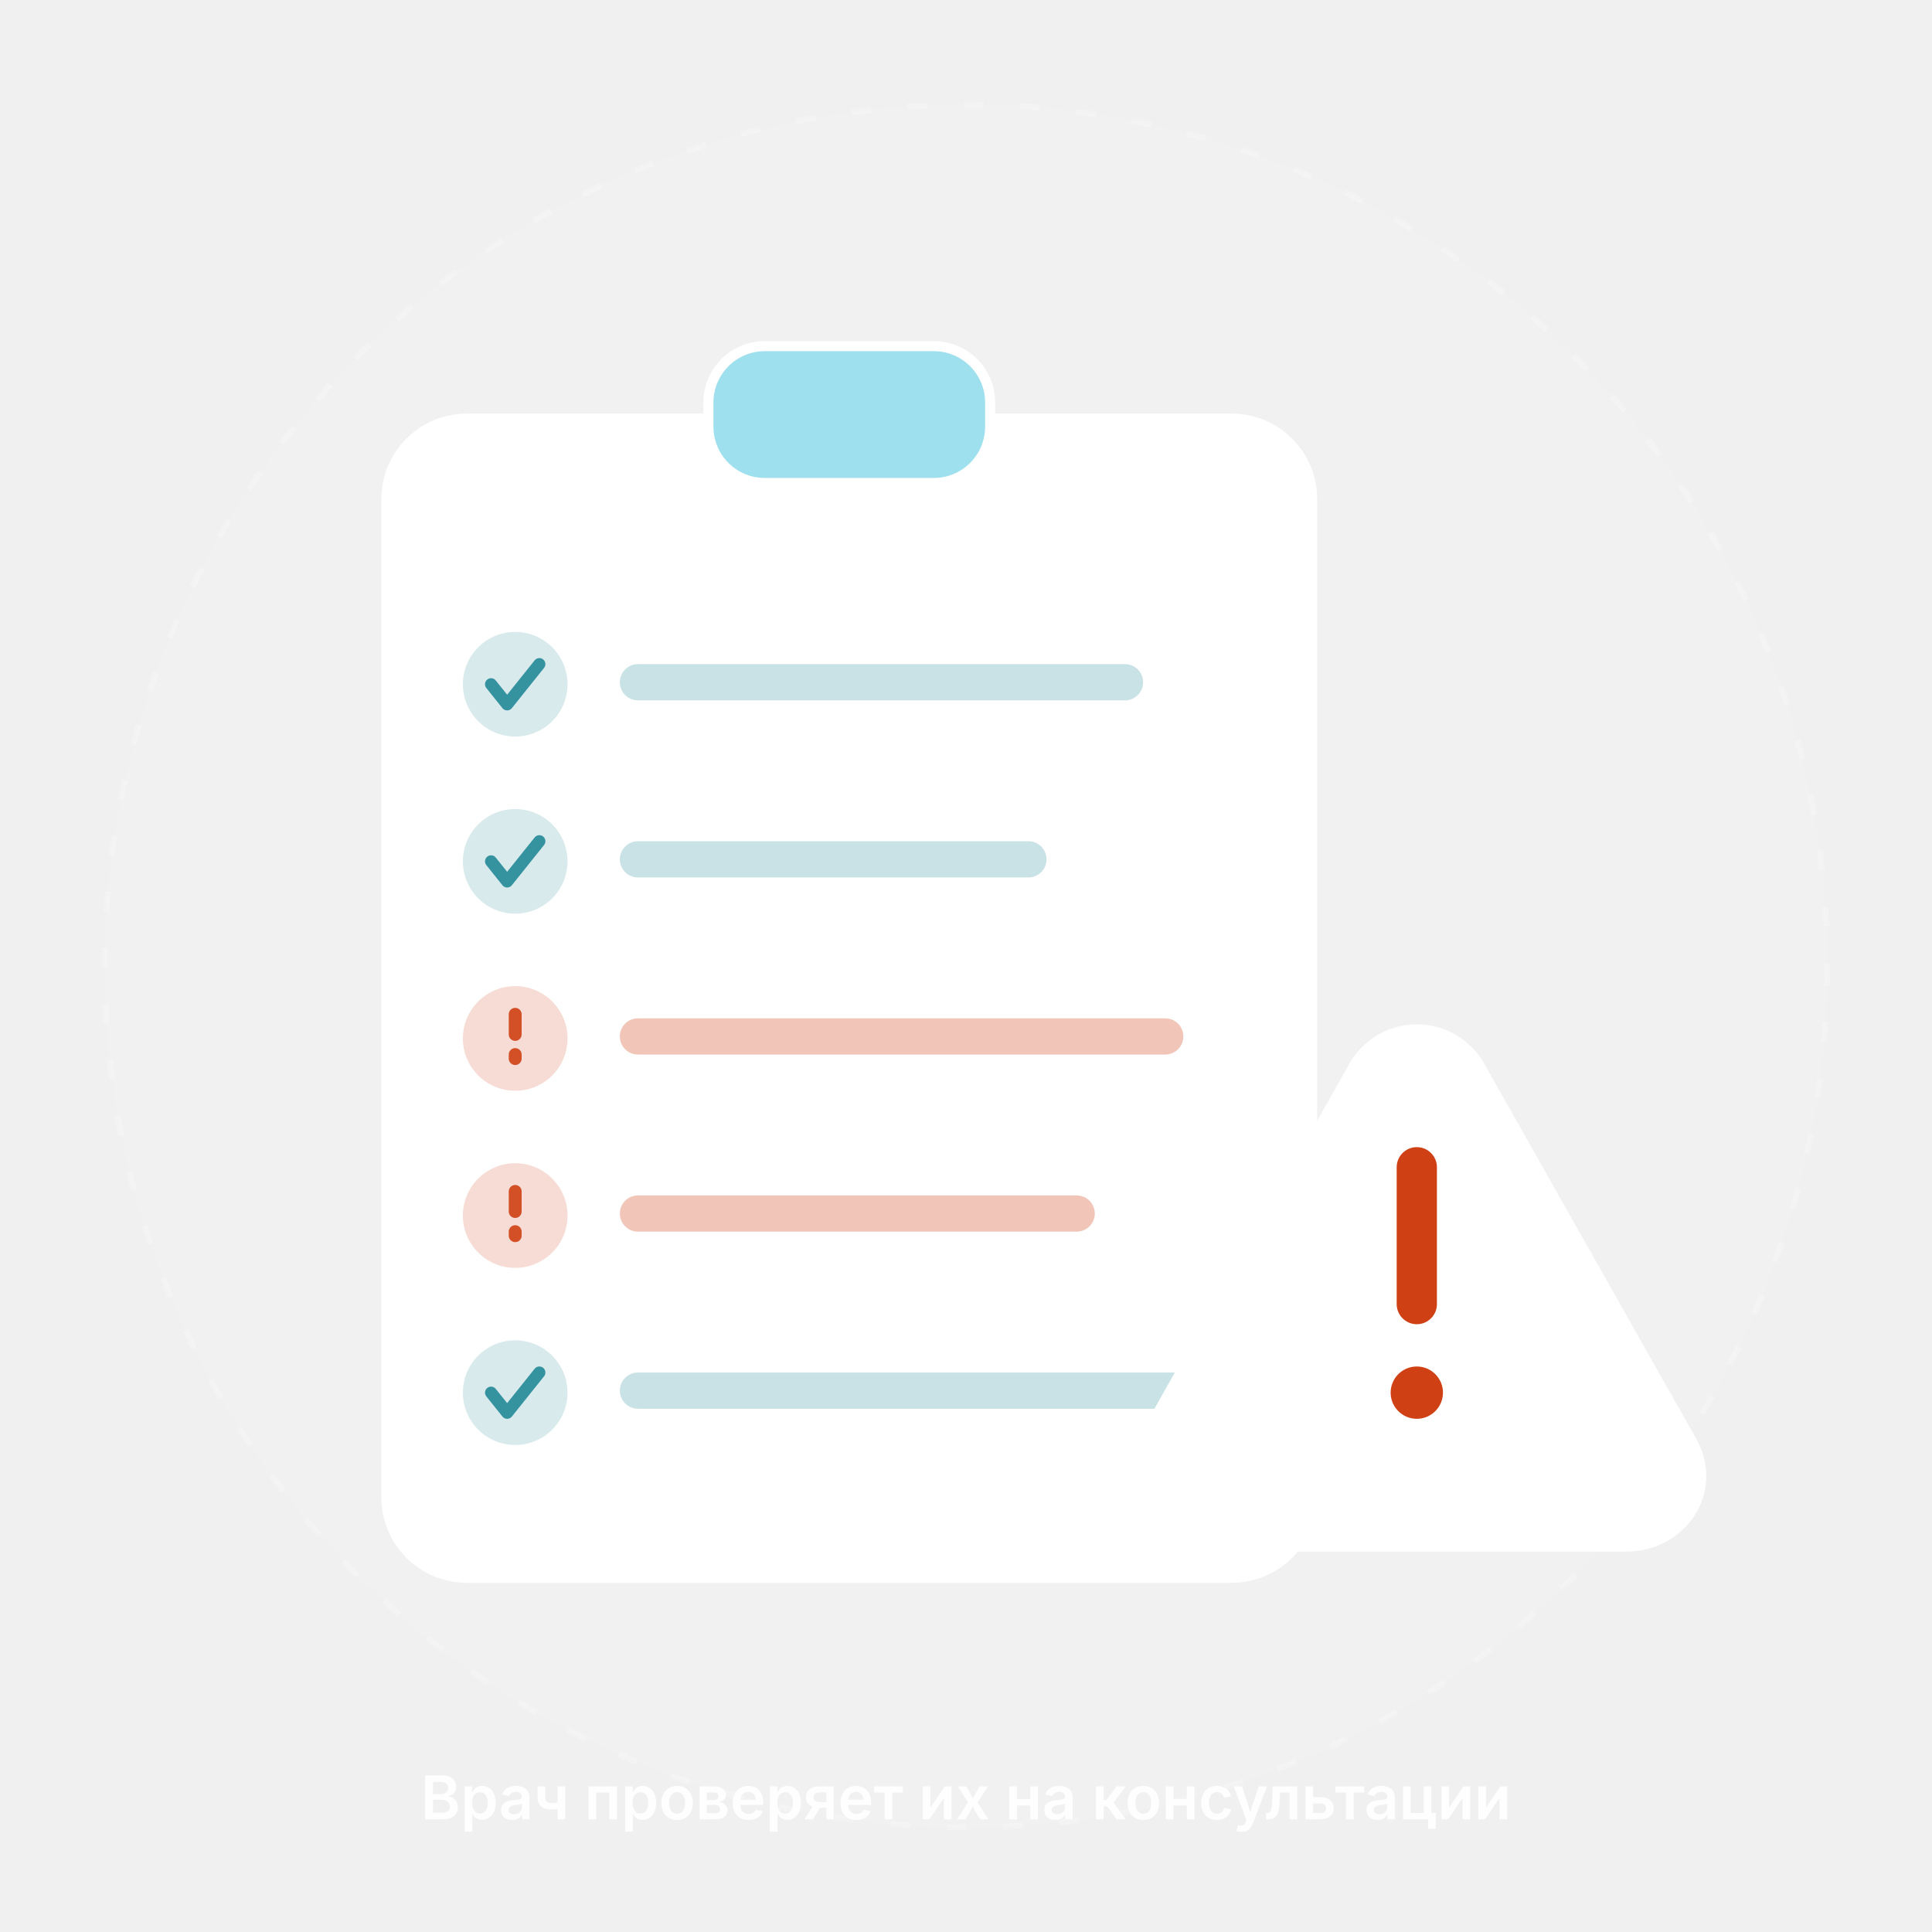
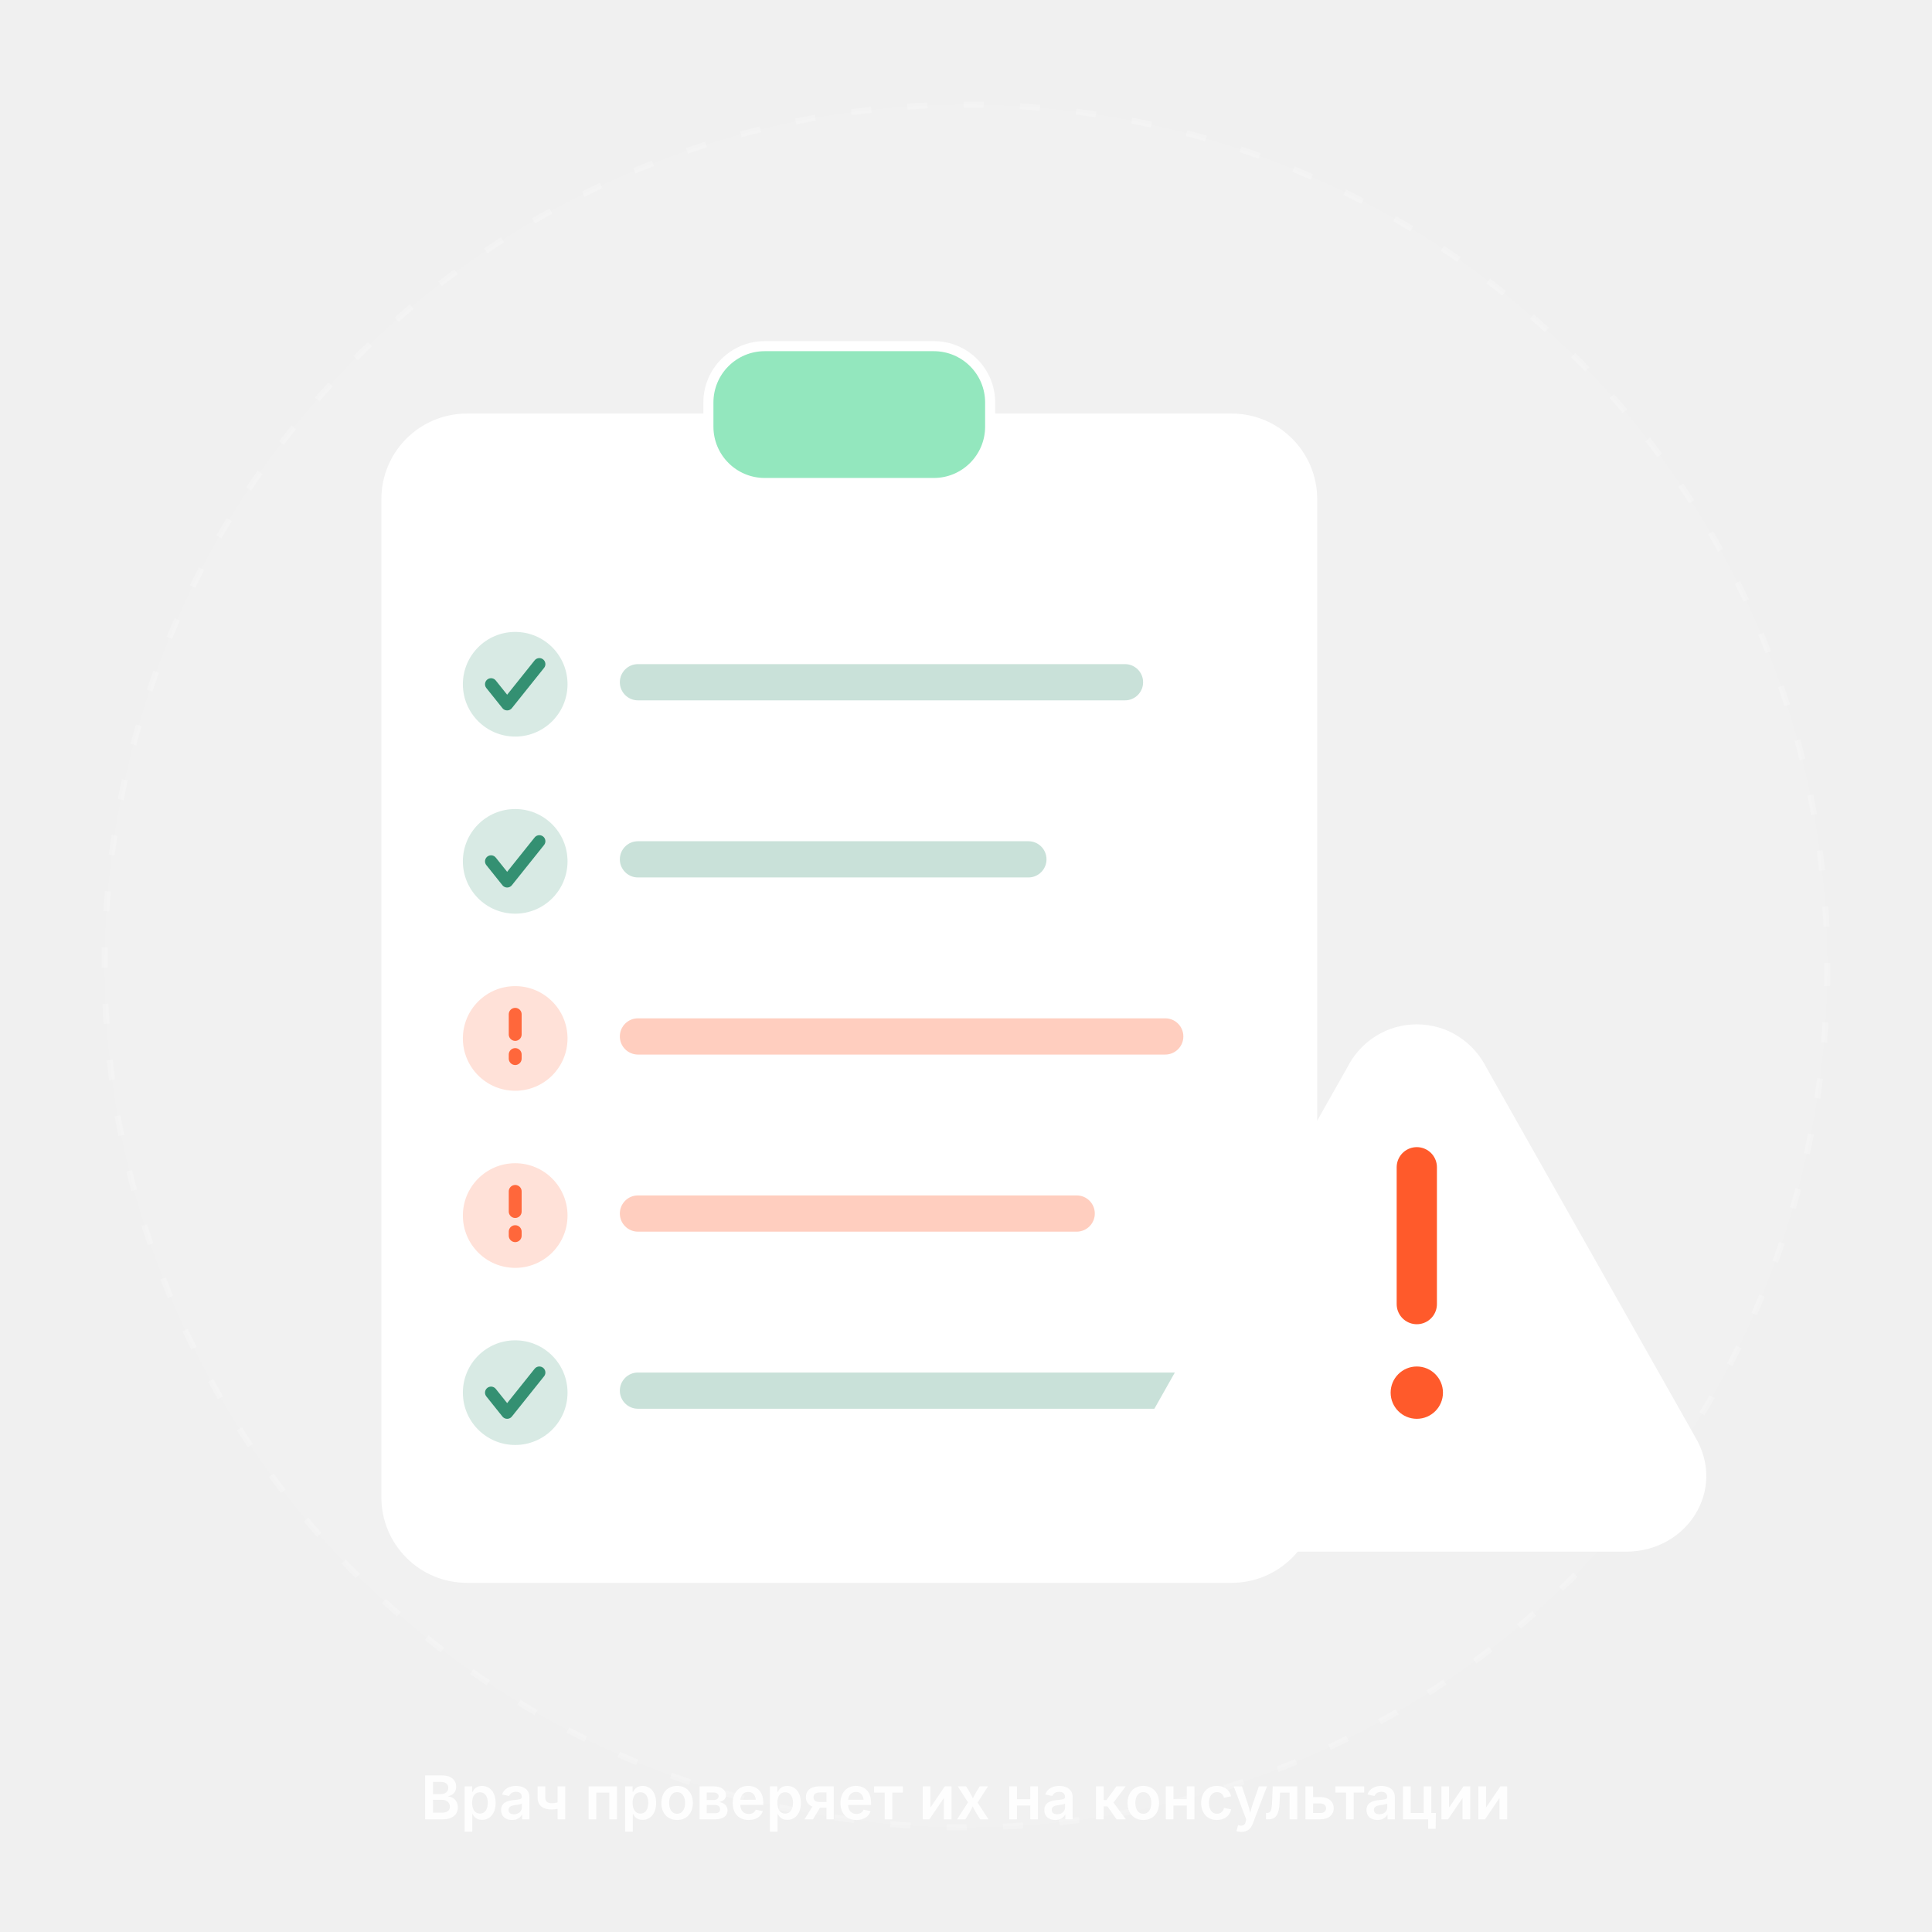
<svg xmlns="http://www.w3.org/2000/svg" viewBox="0 0 480 480" role="img" aria-label="Противопоказания: список ограничений, которые врач проверяет на консультации">
  <circle cx="240" cy="240" r="214" fill="#fff" opacity=".07" />
  <circle cx="240" cy="240" r="214" fill="none" stroke="#fff" stroke-opacity=".18" stroke-width="1.5" stroke-dasharray="5 9" />
  <g>
    <rect x="96" y="104" width="230" height="288" rx="20" fill="#fff" stroke="#fff" stroke-width="2.5" />
-     <rect x="176" y="86" width="70" height="34" rx="14" fill="#9FE0EE" stroke="#fff" stroke-width="2.5" />
+     <rect x="176" y="86" width="70" height="34" rx="14" fill="#93E7BE" stroke="#fff" stroke-width="2.5" />
    <g font-family="system-ui,-apple-system,'Segoe UI',sans-serif">
      <g transform="translate(128,170)">
-         <circle cx="0" cy="0" r="13" fill="#0D7C8C" fill-opacity=".16" />
-         <path d="M-6 0 -2 5 6-5" fill="none" stroke="#0D7C8C" stroke-opacity=".8" stroke-width="3" stroke-linecap="round" stroke-linejoin="round" />
-         <rect x="26" y="-5" width="130" height="9" rx="4.5" fill="#0D7C8C" fill-opacity=".22" />
+         <circle cx="0" cy="0" r="13" fill="#0C7A55" fill-opacity=".16" />
+         <path d="M-6 0 -2 5 6-5" fill="none" stroke="#0C7A55" stroke-opacity=".8" stroke-width="3" stroke-linecap="round" stroke-linejoin="round" />
+         <rect x="26" y="-5" width="130" height="9" rx="4.5" fill="#0C7A55" fill-opacity=".22" />
      </g>
      <g transform="translate(128,214)">
-         <circle cx="0" cy="0" r="13" fill="#0D7C8C" fill-opacity=".16" />
-         <path d="M-6 0 -2 5 6-5" fill="none" stroke="#0D7C8C" stroke-opacity=".8" stroke-width="3" stroke-linecap="round" stroke-linejoin="round" />
-         <rect x="26" y="-5" width="106" height="9" rx="4.5" fill="#0D7C8C" fill-opacity=".22" />
+         <circle cx="0" cy="0" r="13" fill="#0C7A55" fill-opacity=".16" />
+         <path d="M-6 0 -2 5 6-5" fill="none" stroke="#0C7A55" stroke-opacity=".8" stroke-width="3" stroke-linecap="round" stroke-linejoin="round" />
+         <rect x="26" y="-5" width="106" height="9" rx="4.5" fill="#0C7A55" fill-opacity=".22" />
      </g>
      <g transform="translate(128,258)">
-         <circle cx="0" cy="0" r="13" fill="#CF4114" fill-opacity=".18" />
-         <path d="M0-6v5M0 4v1" stroke="#CF4114" stroke-opacity=".9" stroke-width="3.2" stroke-linecap="round" />
-         <rect x="26" y="-5" width="140" height="9" rx="4.5" fill="#CF4114" fill-opacity=".3" />
+         <circle cx="0" cy="0" r="13" fill="#FF5A2B" fill-opacity=".18" />
+         <path d="M0-6v5M0 4v1" stroke="#FF5A2B" stroke-opacity=".9" stroke-width="3.2" stroke-linecap="round" />
+         <rect x="26" y="-5" width="140" height="9" rx="4.5" fill="#FF5A2B" fill-opacity=".3" />
      </g>
      <g transform="translate(128,302)">
-         <circle cx="0" cy="0" r="13" fill="#CF4114" fill-opacity=".18" />
-         <path d="M0-6v5M0 4v1" stroke="#CF4114" stroke-opacity=".9" stroke-width="3.2" stroke-linecap="round" />
-         <rect x="26" y="-5" width="118" height="9" rx="4.5" fill="#CF4114" fill-opacity=".3" />
+         <circle cx="0" cy="0" r="13" fill="#FF5A2B" fill-opacity=".18" />
+         <path d="M0-6v5M0 4v1" stroke="#FF5A2B" stroke-opacity=".9" stroke-width="3.2" stroke-linecap="round" />
+         <rect x="26" y="-5" width="118" height="9" rx="4.5" fill="#FF5A2B" fill-opacity=".3" />
      </g>
      <g transform="translate(128,346)">
-         <circle cx="0" cy="0" r="13" fill="#0D7C8C" fill-opacity=".16" />
-         <path d="M-6 0 -2 5 6-5" fill="none" stroke="#0D7C8C" stroke-opacity=".8" stroke-width="3" stroke-linecap="round" stroke-linejoin="round" />
-         <rect x="26" y="-5" width="150" height="9" rx="4.5" fill="#0D7C8C" fill-opacity=".22" />
+         <circle cx="0" cy="0" r="13" fill="#0C7A55" fill-opacity=".16" />
+         <path d="M-6 0 -2 5 6-5" fill="none" stroke="#0C7A55" stroke-opacity=".8" stroke-width="3" stroke-linecap="round" stroke-linejoin="round" />
+         <rect x="26" y="-5" width="150" height="9" rx="4.5" fill="#0C7A55" fill-opacity=".22" />
      </g>
    </g>
  </g>
  <g transform="translate(352,320)">
    <path d="M0-64c7 0 13 4 16 10l52 92c7 12-2 26-16 26h-104c-14 0-23-14-16-26l52-92c3-6 9-10 16-10z" fill="#fff" stroke="#fff" stroke-width="3" stroke-linejoin="round" />
-     <path d="M0-30v34" stroke="#CF4114" stroke-width="10" stroke-linecap="round" />
-     <circle cx="0" cy="26" r="6.5" fill="#CF4114" />
+     <path d="M0-30v34" stroke="#FF5A2B" stroke-width="10" stroke-linecap="round" />
+     <circle cx="0" cy="26" r="6.5" fill="#FF5A2B" />
  </g>
  <text x="240" y="452" text-anchor="middle" fill="#fff" fill-opacity=".92" font-family="system-ui,-apple-system,'Segoe UI',sans-serif" font-size="15" font-weight="600">Врач проверяет их на консультации</text>
</svg>
